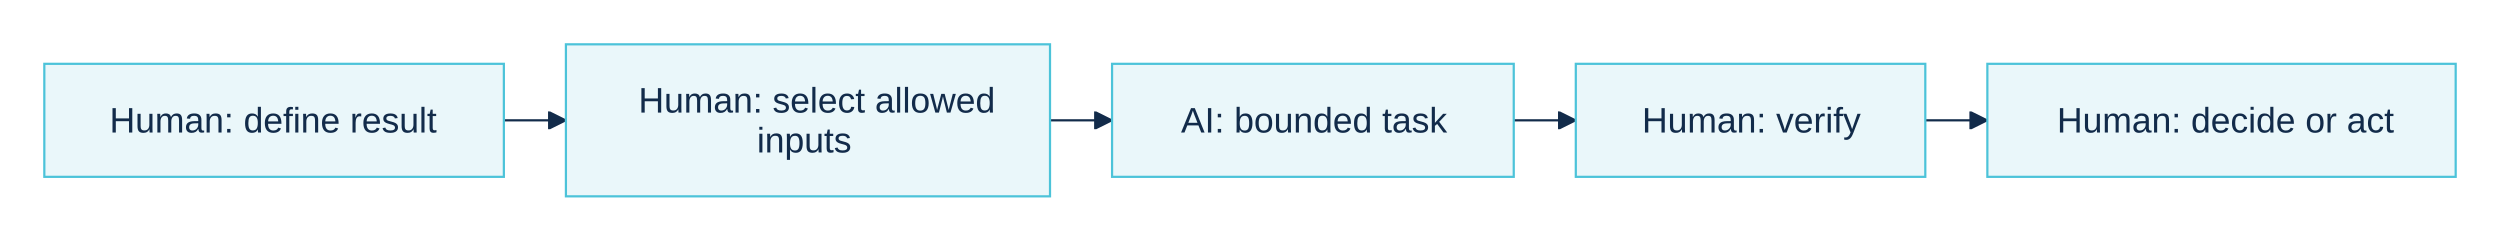
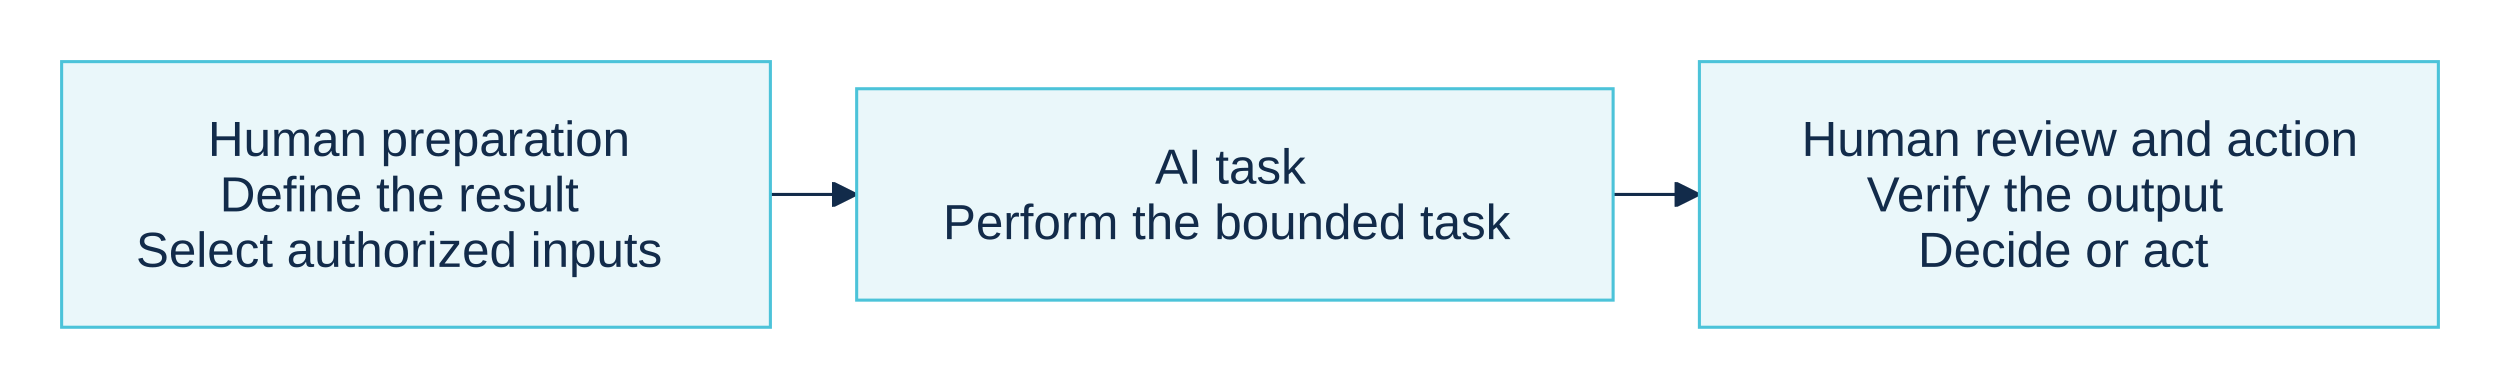
- <svg xmlns="http://www.w3.org/2000/svg" id="my-svg" width="100%" class="flowchart" style="max-width: 1104.15px; background-color: rgb(243, 243, 243);" viewBox="-12 -12 1128.148 108.6" role="graphics-document document" aria-roledescription="flowchart-v2" font-family="Segoe UI, Arial, sans-serif" font-size="16px" fill="#122B4A">
+ <svg xmlns="http://www.w3.org/2000/svg" id="my-svg" width="100%" class="flowchart" style="max-width: 787.305px; background-color: rgb(243, 243, 243);" viewBox="-12 -12 811.305 126.2" role="graphics-document document" aria-roledescription="flowchart-v2" font-family="Segoe UI, Arial, sans-serif" font-size="16px" fill="#122B4A">
  <style>#my-svg{font-family:Segoe UI,Arial,sans-serif;font-size:16px;fill:#122B4A;}@keyframes edge-animation-frame{from{stroke-dashoffset:0;}}@keyframes dash{to{stroke-dashoffset:0;}}#my-svg .edge-animation-slow{stroke-dasharray:9,5!important;stroke-dashoffset:900;animation:dash 50s linear infinite;stroke-linecap:round;}#my-svg .edge-animation-fast{stroke-dasharray:9,5!important;stroke-dashoffset:900;animation:dash 20s linear infinite;stroke-linecap:round;}#my-svg .error-icon{fill:#F3F3F3;}#my-svg .error-text{fill:#122B4A;stroke:#122B4A;}#my-svg .edge-thickness-normal{stroke-width:1px;}#my-svg .edge-thickness-thick{stroke-width:3.5px;}#my-svg .edge-pattern-solid{stroke-dasharray:0;}#my-svg .edge-thickness-invisible{stroke-width:0;fill:none;}#my-svg .edge-pattern-dashed{stroke-dasharray:3;}#my-svg .edge-pattern-dotted{stroke-dasharray:2;}#my-svg .marker{fill:#122B4A;stroke:#122B4A;}#my-svg .marker.cross{stroke:#122B4A;}#my-svg svg{font-family:Segoe UI,Arial,sans-serif;font-size:16px;}#my-svg p{margin:0;}#my-svg .label{font-family:Segoe UI,Arial,sans-serif;color:#122B4A;}#my-svg .cluster-label text{fill:#122B4A;}#my-svg .cluster-label span{color:#122B4A;}#my-svg .cluster-label span p{background-color:transparent;}#my-svg .label text,#my-svg span{fill:#122B4A;color:#122B4A;}#my-svg .node rect,#my-svg .node circle,#my-svg .node ellipse,#my-svg .node polygon,#my-svg .node path{fill:#EAF7FA;stroke:#4CC3D9;stroke-width:1px;}#my-svg .rough-node .label text,#my-svg .node .label text,#my-svg .image-shape .label,#my-svg .icon-shape .label{text-anchor:middle;}#my-svg .node .katex path{fill:#000;stroke:#000;stroke-width:1px;}#my-svg .rough-node .label,#my-svg .node .label,#my-svg .image-shape .label,#my-svg .icon-shape .label{text-align:center;}#my-svg .node.clickable{cursor:pointer;}#my-svg .root .anchor path{fill:#122B4A!important;stroke-width:0;stroke:#122B4A;}#my-svg .arrowheadPath{fill:#0c0c0c;}#my-svg .edgePaths .path{stroke:#122B4A;stroke-width:1px;}#my-svg .flowchart-link{stroke:#122B4A;fill:none;}#my-svg .edgeLabel{background-color:#F3F3F3;text-align:center;}#my-svg .edgeLabel p{background-color:#F3F3F3;}#my-svg .edgeLabel rect{opacity:0.5;background-color:#F3F3F3;fill:#F3F3F3;}#my-svg .labelBkg{background-color:rgba(243, 243, 243, 0.5);}#my-svg .cluster rect{fill:#F3F3F3;stroke:#4CC3D9;stroke-width:1px;}#my-svg .cluster text{fill:#122B4A;}#my-svg .cluster span{color:#122B4A;}#my-svg .node .collapsed-indicator{fill:#4CC3D9;stroke:none;opacity:0.6;}#my-svg .node .collapsed-separator{stroke:#4CC3D9;stroke-width:0.75px;}#my-svg div.mermaidTooltip{position:absolute;text-align:center;max-width:200px;padding:2px;font-family:Segoe UI,Arial,sans-serif;font-size:12px;background:#F3F3F3;border:1px solid #4CC3D9;border-radius:2px;pointer-events:none;z-index:100;}#my-svg .flowchartTitleText{text-anchor:middle;font-size:18px;fill:#122B4A;}#my-svg rect.text{fill:none;stroke-width:0;}#my-svg .icon-shape,#my-svg .image-shape{background-color:#F3F3F3;text-align:center;}#my-svg .icon-shape p,#my-svg .image-shape p{background-color:#F3F3F3;padding:2px;}#my-svg .icon-shape .label rect,#my-svg .image-shape .label rect{opacity:0.5;background-color:#F3F3F3;fill:#F3F3F3;}#my-svg .label-icon{display:inline-block;height:1em;overflow:visible;vertical-align:-0.125em;}#my-svg .node .label-icon path{fill:currentColor;stroke:revert;stroke-width:revert;}#my-svg .node .neo-node{stroke:#4CC3D9;}#my-svg [data-look="neo"].node rect,#my-svg [data-look="neo"].cluster rect,#my-svg [data-look="neo"].node polygon{stroke:url(#my-svg-gradient);filter:drop-shadow( 1px 2px 2px rgba(185,185,185,1));}#my-svg [data-look="neo"].swimlane.cluster rect{filter:none;}#my-svg [data-look="neo"].node path{stroke:url(#my-svg-gradient);stroke-width:1px;}#my-svg [data-look="neo"].node .outer-path{filter:drop-shadow( 1px 2px 2px rgba(185,185,185,1));}#my-svg [data-look="neo"].node .neo-line path{stroke:#4CC3D9;filter:none;}#my-svg [data-look="neo"].node circle{stroke:url(#my-svg-gradient);filter:drop-shadow( 1px 2px 2px rgba(185,185,185,1));}#my-svg [data-look="neo"].node circle .state-start{fill:#000000;}#my-svg [data-look="neo"].icon-shape .icon{fill:url(#my-svg-gradient);filter:drop-shadow( 1px 2px 2px rgba(185,185,185,1));}#my-svg [data-look="neo"].icon-shape .icon-neo path{stroke:url(#my-svg-gradient);filter:drop-shadow( 1px 2px 2px rgba(185,185,185,1));}#my-svg :root{--mermaid-font-family:Segoe UI,Arial,sans-serif;}</style>
  <g>
    <marker id="my-svg_flowchart-v2-pointEnd" class="marker flowchart-v2" viewBox="0 0 10 10" refX="5" refY="5" markerUnits="userSpaceOnUse" markerWidth="8" markerHeight="8" orient="auto">
      <path d="M 0 0 L 10 5 L 0 10 z" class="arrowMarkerPath" style="stroke-width: 1; stroke-dasharray: 1, 0;" fill="#122B4A" stroke="#122B4A" />
    </marker>
    <marker id="my-svg_flowchart-v2-pointStart" class="marker flowchart-v2" viewBox="0 0 10 10" refX="4.5" refY="5" markerUnits="userSpaceOnUse" markerWidth="8" markerHeight="8" orient="auto">
      <path d="M 0 5 L 10 10 L 10 0 z" class="arrowMarkerPath" style="stroke-width: 1; stroke-dasharray: 1, 0;" fill="#122B4A" stroke="#122B4A" />
    </marker>
    <marker id="my-svg_flowchart-v2-pointEnd-margin" class="marker flowchart-v2" viewBox="0 0 11.5 14" refX="11.5" refY="7" markerUnits="userSpaceOnUse" markerWidth="10.5" markerHeight="14" orient="auto">
      <path d="M 0 0 L 11.5 7 L 0 14 z" class="arrowMarkerPath" style="stroke-width: 0; stroke-dasharray: 1, 0;" fill="#122B4A" stroke="#122B4A" />
    </marker>
    <marker id="my-svg_flowchart-v2-pointStart-margin" class="marker flowchart-v2" viewBox="0 0 11.5 14" refX="1" refY="7" markerUnits="userSpaceOnUse" markerWidth="11.5" markerHeight="14" orient="auto">
      <polygon points="0,7 11.5,14 11.5,0" class="arrowMarkerPath" style="stroke-width: 0; stroke-dasharray: 1, 0;" fill="#122B4A" stroke="#122B4A" />
    </marker>
    <marker id="my-svg_flowchart-v2-circleEnd" class="marker flowchart-v2" viewBox="0 0 10 10" refX="11" refY="5" markerUnits="userSpaceOnUse" markerWidth="11" markerHeight="11" orient="auto">
      <circle cx="5" cy="5" r="5" class="arrowMarkerPath" style="stroke-width: 1; stroke-dasharray: 1, 0;" fill="#122B4A" stroke="#122B4A" />
    </marker>
    <marker id="my-svg_flowchart-v2-circleStart" class="marker flowchart-v2" viewBox="0 0 10 10" refX="-1" refY="5" markerUnits="userSpaceOnUse" markerWidth="11" markerHeight="11" orient="auto">
      <circle cx="5" cy="5" r="5" class="arrowMarkerPath" style="stroke-width: 1; stroke-dasharray: 1, 0;" fill="#122B4A" stroke="#122B4A" />
    </marker>
    <marker id="my-svg_flowchart-v2-circleEnd-margin" class="marker flowchart-v2" viewBox="0 0 10 10" refY="5" refX="12.25" markerUnits="userSpaceOnUse" markerWidth="14" markerHeight="14" orient="auto">
      <circle cx="5" cy="5" r="5" class="arrowMarkerPath" style="stroke-width: 0; stroke-dasharray: 1, 0;" fill="#122B4A" stroke="#122B4A" />
    </marker>
    <marker id="my-svg_flowchart-v2-circleStart-margin" class="marker flowchart-v2" viewBox="0 0 10 10" refX="-2" refY="5" markerUnits="userSpaceOnUse" markerWidth="14" markerHeight="14" orient="auto">
      <circle cx="5" cy="5" r="5" class="arrowMarkerPath" style="stroke-width: 0; stroke-dasharray: 1, 0;" fill="#122B4A" stroke="#122B4A" />
    </marker>
    <marker id="my-svg_flowchart-v2-crossEnd" class="marker cross flowchart-v2" viewBox="0 0 11 11" refX="12" refY="5.2" markerUnits="userSpaceOnUse" markerWidth="11" markerHeight="11" orient="auto">
      <path d="M 1,1 l 9,9 M 10,1 l -9,9" class="arrowMarkerPath" style="stroke-width: 2; stroke-dasharray: 1, 0;" fill="#122B4A" stroke="#122B4A" />
    </marker>
    <marker id="my-svg_flowchart-v2-crossStart" class="marker cross flowchart-v2" viewBox="0 0 11 11" refX="-1" refY="5.2" markerUnits="userSpaceOnUse" markerWidth="11" markerHeight="11" orient="auto">
      <path d="M 1,1 l 9,9 M 10,1 l -9,9" class="arrowMarkerPath" style="stroke-width: 2; stroke-dasharray: 1, 0;" fill="#122B4A" stroke="#122B4A" />
    </marker>
    <marker id="my-svg_flowchart-v2-crossEnd-margin" class="marker cross flowchart-v2" viewBox="0 0 15 15" refX="17.7" refY="7.5" markerUnits="userSpaceOnUse" markerWidth="12" markerHeight="12" orient="auto">
      <path d="M 1,1 L 14,14 M 1,14 L 14,1" class="arrowMarkerPath" style="stroke-width: 2.5;" fill="#122B4A" stroke="#122B4A" />
    </marker>
    <marker id="my-svg_flowchart-v2-crossStart-margin" class="marker cross flowchart-v2" viewBox="0 0 15 15" refX="-3.5" refY="7.5" markerUnits="userSpaceOnUse" markerWidth="12" markerHeight="12" orient="auto">
      <path d="M 1,1 L 14,14 M 1,14 L 14,1" class="arrowMarkerPath" style="stroke-width: 2.5; stroke-dasharray: 1, 0;" fill="#122B4A" stroke="#122B4A" />
    </marker>
    <g class="root">
      <g class="clusters" />
      <g class="edgePaths">
-         <path d="M215.375,42.3L229.375,42.3L239.375,42.3" id="my-svg-L_A_B_0" class="edge-thickness-normal edge-pattern-solid edge-thickness-normal edge-pattern-solid flowchart-link" style=";" data-edge="true" data-et="edge" data-id="L_A_B_0" data-points="W3sieCI6MjE1LjM3NSwieSI6NDIuMjk5OTk5MjM3MDYwNTV9LHsieCI6MjI5LjM3NSwieSI6NDIuMjk5OTk5MjM3MDYwNTV9LHsieCI6MjQzLjM3NSwieSI6NDIuMjk5OTk5MjM3MDYwNTV9XQ==" data-look="classic" marker-end="url(#my-svg_flowchart-v2-pointEnd)" fill="none" stroke="#122B4A" stroke-width="1" />
-         <path d="M461.828,42.3L475.828,42.3L485.828,42.3" id="my-svg-L_B_C_0" class="edge-thickness-normal edge-pattern-solid edge-thickness-normal edge-pattern-solid flowchart-link" style=";" data-edge="true" data-et="edge" data-id="L_B_C_0" data-points="W3sieCI6NDYxLjgyODEyNSwieSI6NDIuMjk5OTk5MjM3MDYwNTV9LHsieCI6NDc1LjgyODEyNSwieSI6NDIuMjk5OTk5MjM3MDYwNTV9LHsieCI6NDg5LjgyODEyNSwieSI6NDIuMjk5OTk5MjM3MDYwNTV9XQ==" data-look="classic" marker-end="url(#my-svg_flowchart-v2-pointEnd)" fill="none" stroke="#122B4A" stroke-width="1" />
-         <path d="M671.094,42.3L685.094,42.3L695.094,42.3" id="my-svg-L_C_D_0" class="edge-thickness-normal edge-pattern-solid edge-thickness-normal edge-pattern-solid flowchart-link" style=";" data-edge="true" data-et="edge" data-id="L_C_D_0" data-points="W3sieCI6NjcxLjA5Mzc1LCJ5Ijo0Mi4yOTk5OTkyMzcwNjA1NX0seyJ4Ijo2ODUuMDkzNzUsInkiOjQyLjI5OTk5OTIzNzA2MDU1fSx7IngiOjY5OS4wOTM3NSwieSI6NDIuMjk5OTk5MjM3MDYwNTV9XQ==" data-look="classic" marker-end="url(#my-svg_flowchart-v2-pointEnd)" fill="none" stroke="#122B4A" stroke-width="1" />
-         <path d="M856.813,42.3L870.813,42.3L880.813,42.3" id="my-svg-L_D_E_0" class="edge-thickness-normal edge-pattern-solid edge-thickness-normal edge-pattern-solid flowchart-link" style=";" data-edge="true" data-et="edge" data-id="L_D_E_0" data-points="W3sieCI6ODU2LjgxMjUsInkiOjQyLjI5OTk5OTIzNzA2MDU1fSx7IngiOjg3MC44MTI1LCJ5Ijo0Mi4yOTk5OTkyMzcwNjA1NX0seyJ4Ijo4ODQuODEyNSwieSI6NDIuMjk5OTk5MjM3MDYwNTV9XQ==" data-look="classic" marker-end="url(#my-svg_flowchart-v2-pointEnd)" fill="none" stroke="#122B4A" stroke-width="1" />
+         <path d="M238.008,51.1L252.008,51.1L262.008,51.1" id="my-svg-L_A_B_0" class="edge-thickness-normal edge-pattern-solid edge-thickness-normal edge-pattern-solid flowchart-link" style=";" data-edge="true" data-et="edge" data-id="L_A_B_0" data-points="W3sieCI6MjM4LjAwNzgxMjUsInkiOjUxLjA5OTk5ODQ3NDEyMTA5NH0seyJ4IjoyNTIuMDA3ODEyNSwieSI6NTEuMDk5OTk4NDc0MTIxMDk0fSx7IngiOjI2Ni4wMDc4MTI1LCJ5Ijo1MS4wOTk5OTg0NzQxMjEwOTR9XQ==" data-look="classic" marker-end="url(#my-svg_flowchart-v2-pointEnd)" fill="none" stroke="#122B4A" stroke-width="1" />
+         <path d="M511.492,51.1L525.492,51.1L535.492,51.1" id="my-svg-L_B_C_0" class="edge-thickness-normal edge-pattern-solid edge-thickness-normal edge-pattern-solid flowchart-link" style=";" data-edge="true" data-et="edge" data-id="L_B_C_0" data-points="W3sieCI6NTExLjQ5MjE4NzUsInkiOjUxLjA5OTk5ODQ3NDEyMTA5NH0seyJ4Ijo1MjUuNDkyMTg3NSwieSI6NTEuMDk5OTk4NDc0MTIxMDk0fSx7IngiOjUzOS40OTIxODc1LCJ5Ijo1MS4wOTk5OTg0NzQxMjEwOTR9XQ==" data-look="classic" marker-end="url(#my-svg_flowchart-v2-pointEnd)" fill="none" stroke="#122B4A" stroke-width="1" />
      </g>
      <g class="edgeLabels">
        <g class="edgeLabel" />
        <g>
          <rect class="background" style="stroke: none" />
        </g>
        <g class="edgeLabel" />
        <g>
          <rect class="background" style="stroke: none" />
        </g>
-         <g class="edgeLabel" />
-         <g>
-           <rect class="background" style="stroke: none" />
-         </g>
-         <g class="edgeLabel" />
-         <g>
-           <rect class="background" style="stroke: none" />
-         </g>
      </g>
      <g class="nodes">
-         <g class="node default" id="my-svg-flowchart-A-0" data-look="classic" transform="translate(111.6875, 42.3)">
-           <rect class="basic label-container" style="" x="-103.688" y="-25.5" width="207.375" height="51" fill="#EAF7FA" stroke="#4CC3D9" stroke-width="1" />
-           <text x="-74.240" y="5.500" text-anchor="start" font-family="Segoe UI, Arial, sans-serif" font-size="16" font-weight="normal" fill="#122B4A">Human: define result</text>
+         <g class="node default" id="my-svg-flowchart-A-0" data-look="classic" transform="translate(123.0039, 51.1)">
+           <rect class="basic label-container" style="" x="-115.004" y="-43.1" width="230.008" height="86.2" fill="#EAF7FA" stroke="#4CC3D9" stroke-width="1" />
+           <text x="-67.520" y="-12.500" text-anchor="start" font-family="Segoe UI, Arial, sans-serif" font-size="16" font-weight="normal" fill="#122B4A">Human preparation</text>
+           <text x="-63.680" y="5.500" text-anchor="start" font-family="Segoe UI, Arial, sans-serif" font-size="16" font-weight="normal" fill="#122B4A">Define the result</text>
+           <text x="-90.880" y="23.500" text-anchor="start" font-family="Segoe UI, Arial, sans-serif" font-size="16" font-weight="normal" fill="#122B4A">Select authorized inputs</text>
        </g>
-         <g class="node default" id="my-svg-flowchart-B-1" data-look="classic" transform="translate(352.6016, 42.3)">
-           <rect class="basic label-container" style="" x="-109.227" y="-34.3" width="218.453" height="68.6" fill="#EAF7FA" stroke="#4CC3D9" stroke-width="1" />
-           <text x="-76.480" y="-3.500" text-anchor="start" font-family="Segoe UI, Arial, sans-serif" font-size="16" font-weight="normal" fill="#122B4A">Human: select allowed</text>
-           <text x="-23.040" y="14.500" text-anchor="start" font-family="Segoe UI, Arial, sans-serif" font-size="16" font-weight="normal" fill="#122B4A">inputs</text>
+         <g class="node default" id="my-svg-flowchart-B-1" data-look="classic" transform="translate(388.75, 51.1)">
+           <rect class="basic label-container" style="" x="-122.742" y="-34.3" width="245.484" height="68.6" fill="#EAF7FA" stroke="#4CC3D9" stroke-width="1" />
+           <text x="-25.920" y="-3.500" text-anchor="start" font-family="Segoe UI, Arial, sans-serif" font-size="16" font-weight="normal" fill="#122B4A">AI task</text>
+           <text x="-94.720" y="14.500" text-anchor="start" font-family="Segoe UI, Arial, sans-serif" font-size="16" font-weight="normal" fill="#122B4A">Perform the bounded task</text>
        </g>
-         <g class="node default" id="my-svg-flowchart-C-3" data-look="classic" transform="translate(580.4609, 42.3)">
-           <rect class="basic label-container" style="" x="-90.633" y="-25.5" width="181.266" height="51" fill="#EAF7FA" stroke="#4CC3D9" stroke-width="1" />
-           <text x="-59.520" y="5.500" text-anchor="start" font-family="Segoe UI, Arial, sans-serif" font-size="16" font-weight="normal" fill="#122B4A">AI: bounded task</text>
-         </g>
-         <g class="node default" id="my-svg-flowchart-D-5" data-look="classic" transform="translate(777.9531, 42.3)">
-           <rect class="basic label-container" style="" x="-78.859" y="-25.5" width="157.719" height="51" fill="#EAF7FA" stroke="#4CC3D9" stroke-width="1" />
-           <text x="-48.960" y="5.500" text-anchor="start" font-family="Segoe UI, Arial, sans-serif" font-size="16" font-weight="normal" fill="#122B4A">Human: verify</text>
-         </g>
-         <g class="node default" id="my-svg-flowchart-E-7" data-look="classic" transform="translate(990.4805, 42.3)">
-           <rect class="basic label-container" style="" x="-105.668" y="-25.5" width="211.336" height="51" fill="#EAF7FA" stroke="#4CC3D9" stroke-width="1" />
-           <text x="-74.240" y="5.500" text-anchor="start" font-family="Segoe UI, Arial, sans-serif" font-size="16" font-weight="normal" fill="#122B4A">Human: decide or act</text>
+         <g class="node default" id="my-svg-flowchart-C-2" data-look="classic" transform="translate(659.3984, 51.1)">
+           <rect class="basic label-container" style="" x="-119.906" y="-43.1" width="239.812" height="86.2" fill="#EAF7FA" stroke="#4CC3D9" stroke-width="1" />
+           <text x="-86.720" y="-12.500" text-anchor="start" font-family="Segoe UI, Arial, sans-serif" font-size="16" font-weight="normal" fill="#122B4A">Human review and action</text>
+           <text x="-65.600" y="5.500" text-anchor="start" font-family="Segoe UI, Arial, sans-serif" font-size="16" font-weight="normal" fill="#122B4A">Verify the output</text>
+           <text x="-48.960" y="23.500" text-anchor="start" font-family="Segoe UI, Arial, sans-serif" font-size="16" font-weight="normal" fill="#122B4A">Decide or act</text>
        </g>
      </g>
    </g>
  </g>
  <defs>
    <filter id="my-svg-drop-shadow" height="130%" width="130%">
      <feDropShadow dx="4" dy="4" stdDeviation="0" flood-opacity="0.06" flood-color="#000000" />
    </filter>
  </defs>
  <defs>
    <filter id="my-svg-drop-shadow-small" height="150%" width="150%">
      <feDropShadow dx="2" dy="2" stdDeviation="0" flood-opacity="0.06" flood-color="#000000" />
    </filter>
  </defs>
  <linearGradient id="my-svg-gradient" gradientUnits="objectBoundingBox" x1="0%" y1="0%" x2="100%" y2="0%">
    <stop offset="0%" stop-color="#4CC3D9" stop-opacity="1" />
    <stop offset="100%" stop-color="#122B4A" stop-opacity="1" />
  </linearGradient>
</svg>
